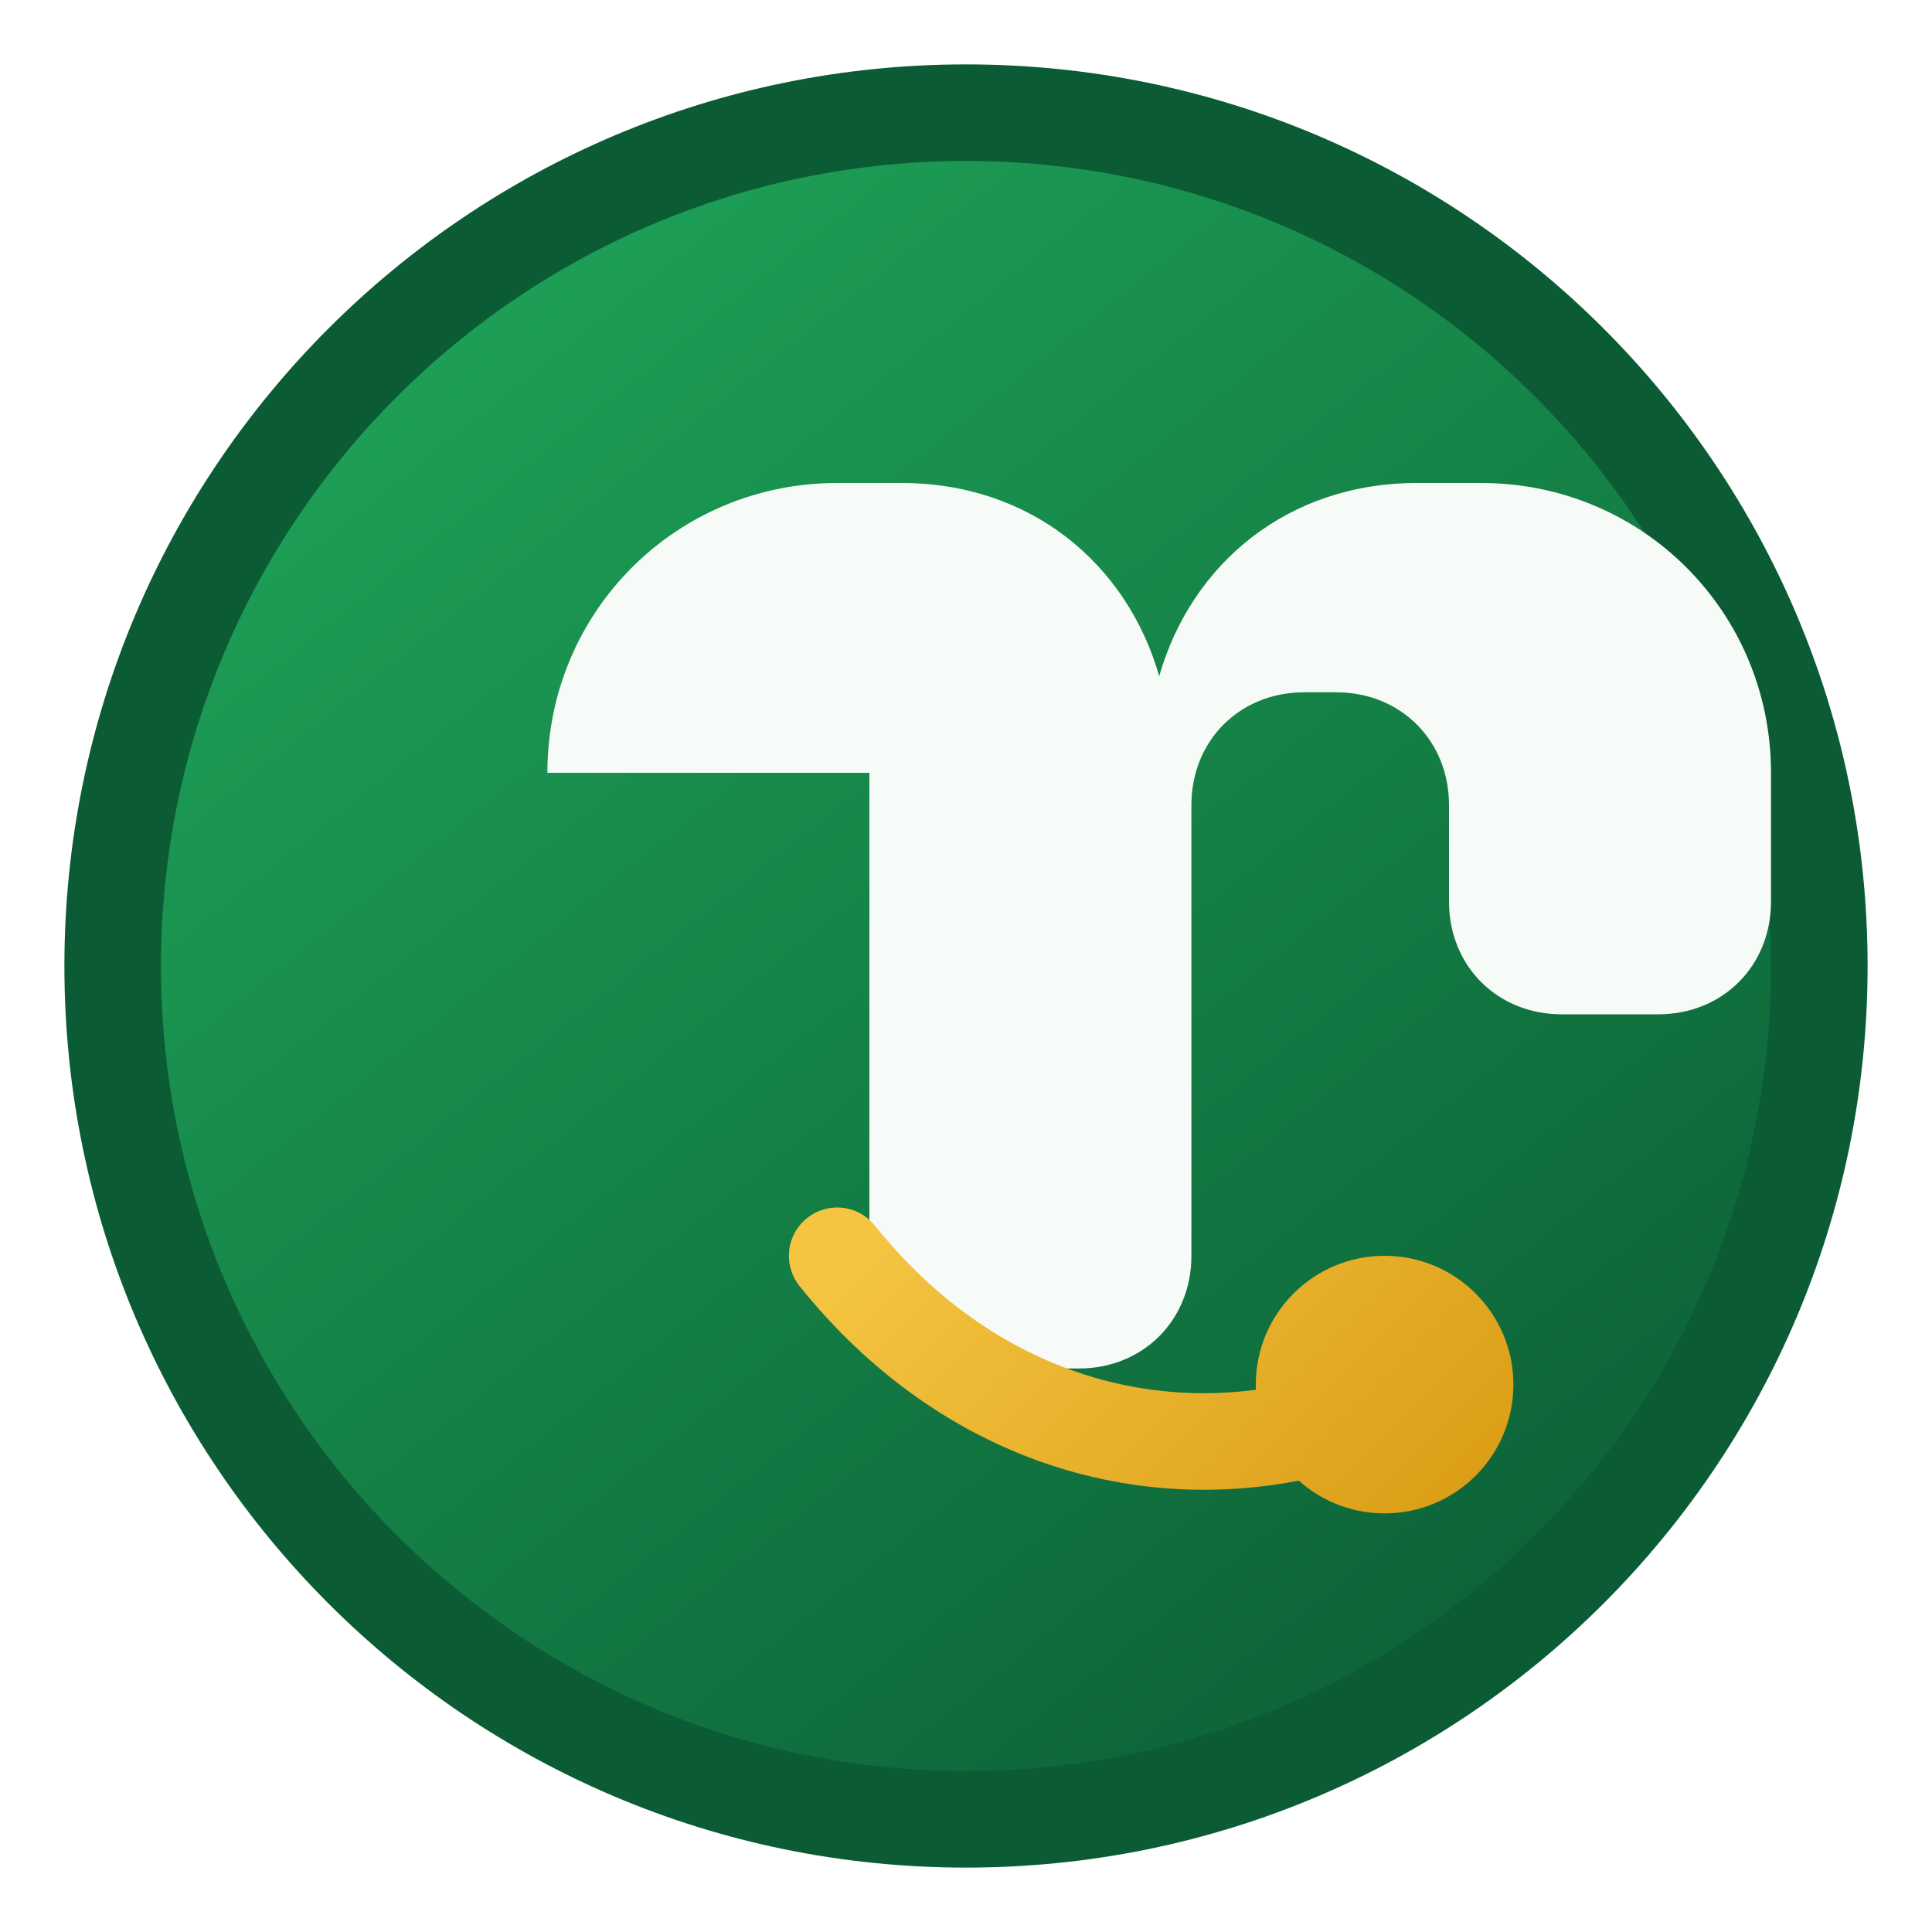
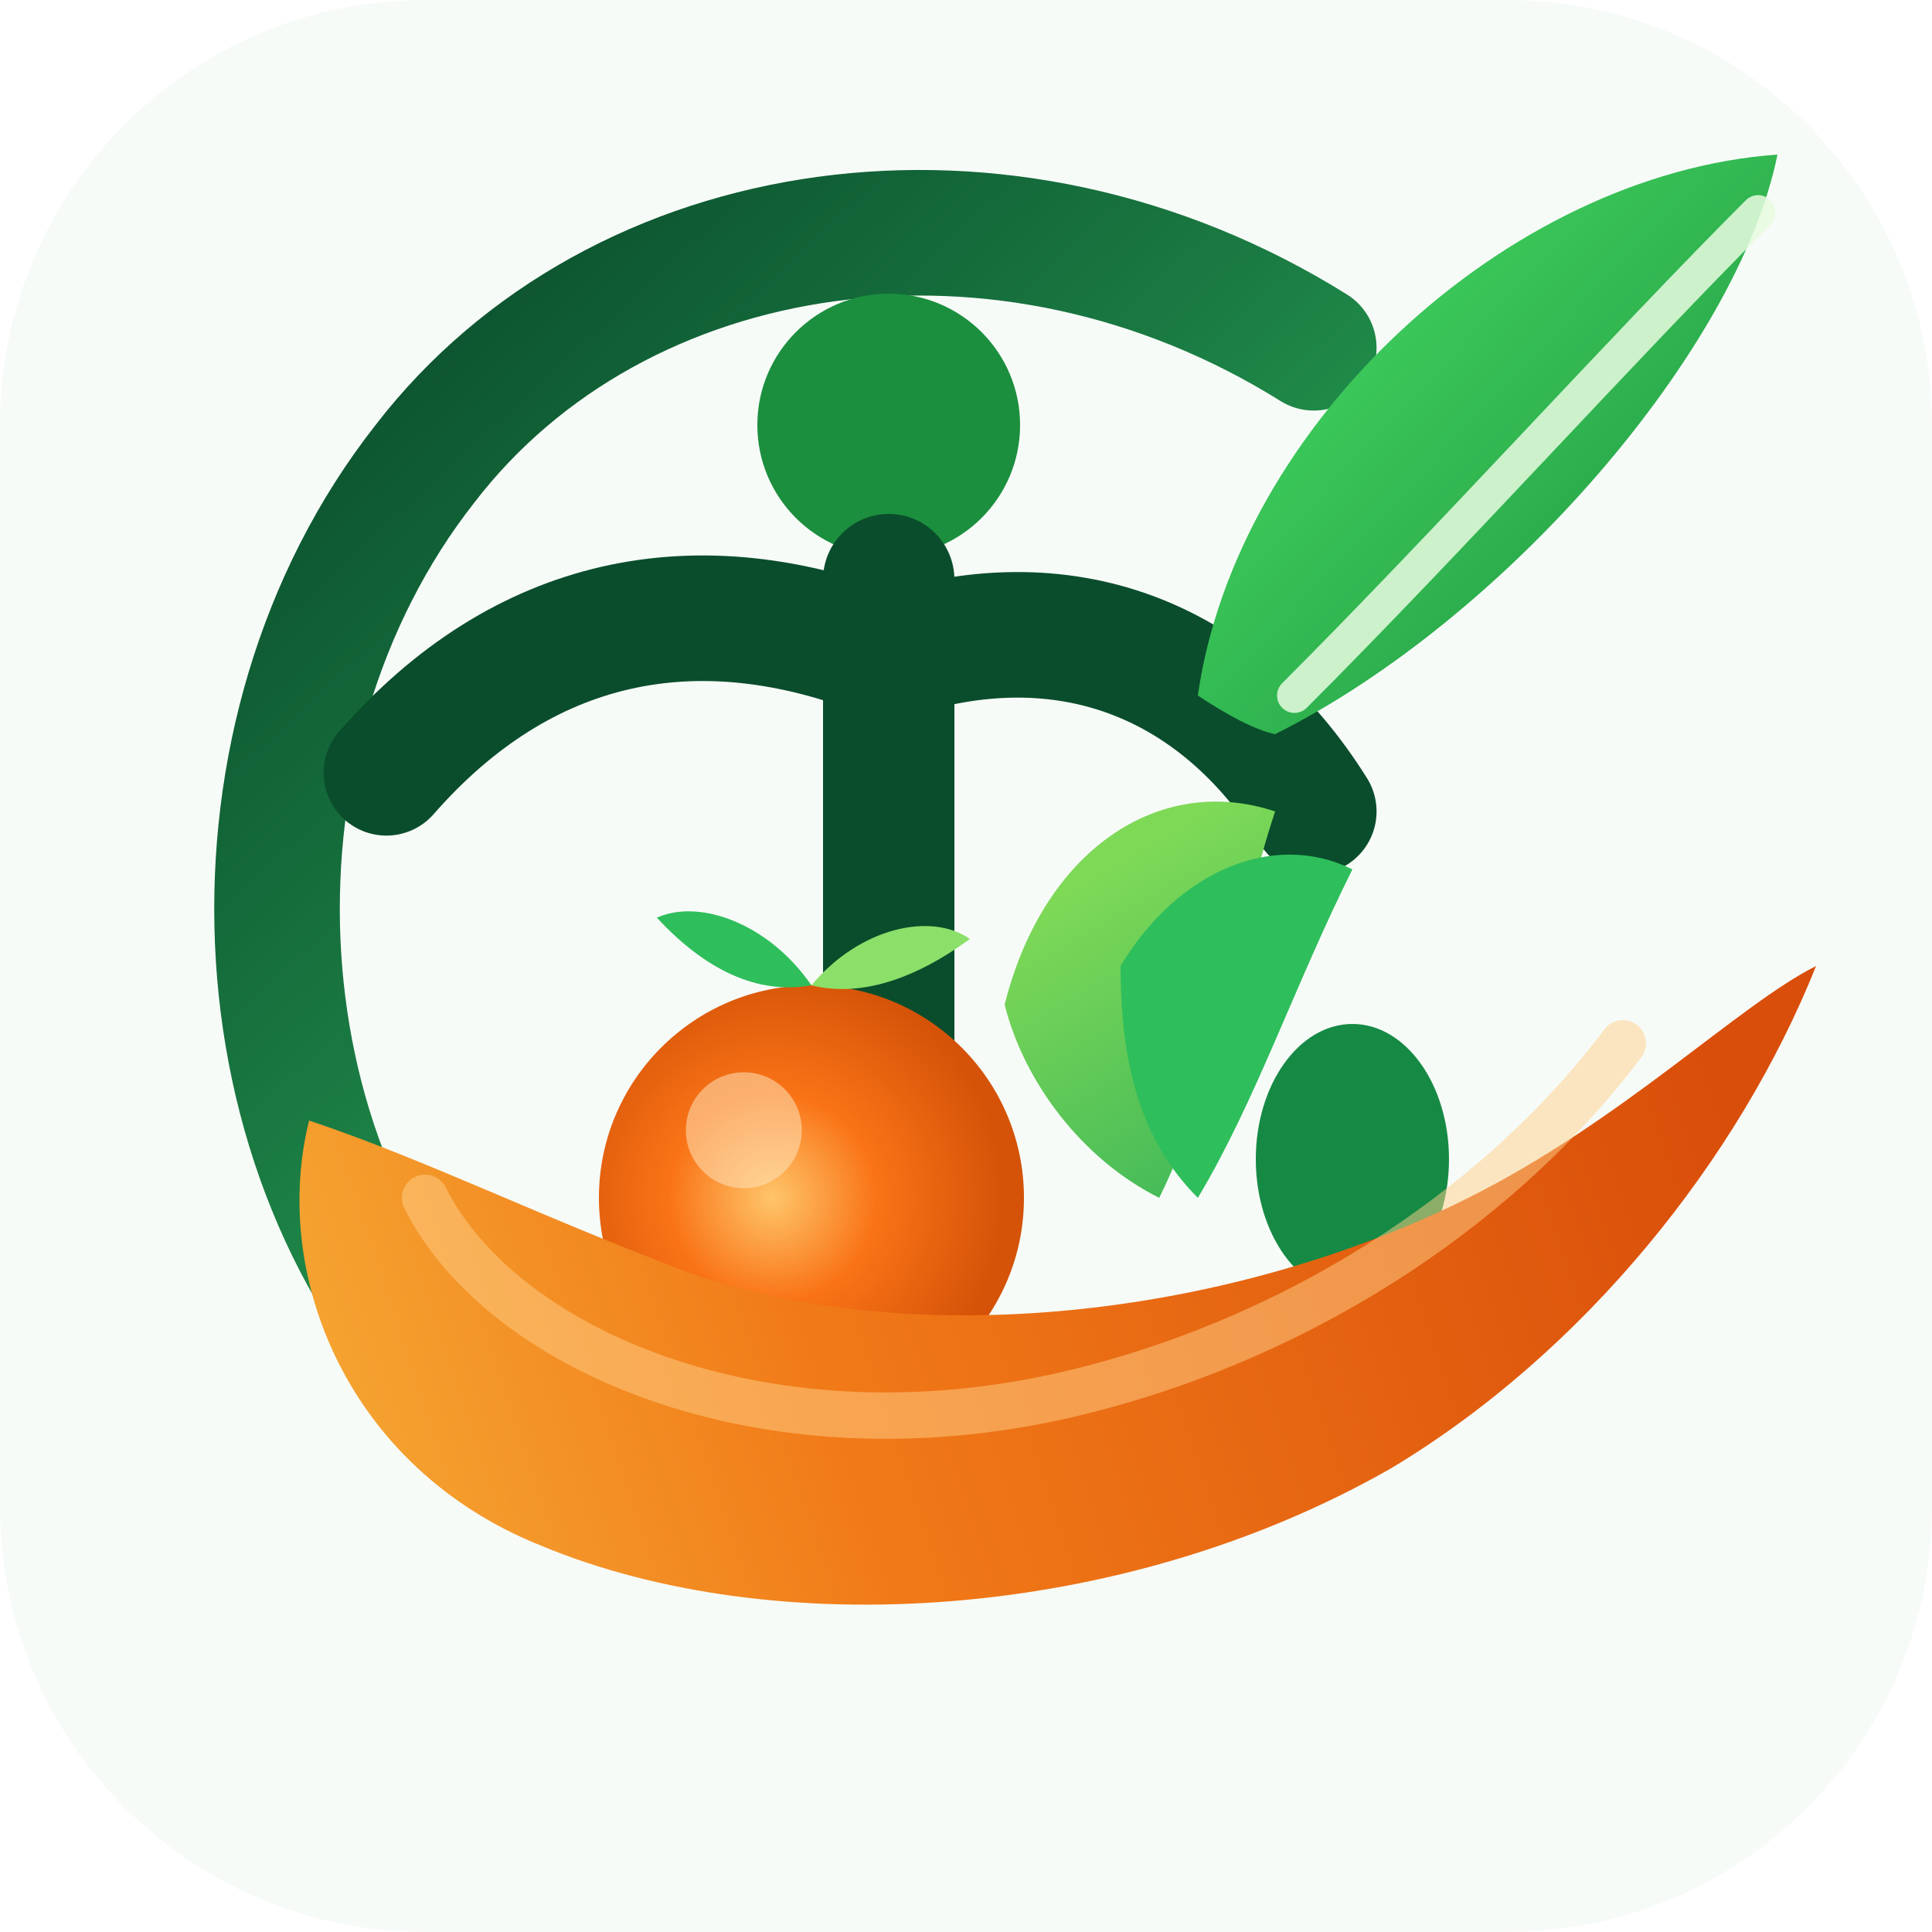
- <svg xmlns="http://www.w3.org/2000/svg" viewBox="0 0 120 120" fill="none" role="img" aria-label="Youth Huza">
+ <svg xmlns="http://www.w3.org/2000/svg" viewBox="0 0 100 100" fill="none" role="img" aria-label="HUZA FRESH — Powered by Youth Huza">
  <defs>
-     <linearGradient id="yh-leaf" x1="20" y1="10" x2="100" y2="110" gradientUnits="userSpaceOnUse">
-       <stop stop-color="#1FA65A" />
-       <stop offset="1" stop-color="#0B5C34" />
+     <linearGradient id="arc" x1="12" y1="20" x2="58" y2="70" gradientUnits="userSpaceOnUse">
+       <stop stop-color="#0A4D2C" />
+       <stop offset="0.45" stop-color="#1A7A42" />
+       <stop offset="1" stop-color="#2FBE5C" />
    </linearGradient>
-     <linearGradient id="yh-gold" x1="60" y1="70" x2="95" y2="105" gradientUnits="userSpaceOnUse">
-       <stop stop-color="#F5C542" />
-       <stop offset="1" stop-color="#D4920A" />
+     <linearGradient id="leaf" x1="52" y1="8" x2="88" y2="42" gradientUnits="userSpaceOnUse">
+       <stop stop-color="#9AE66F" />
+       <stop offset="0.4" stop-color="#3CC95A" />
+       <stop offset="1" stop-color="#1B8F3E" />
+     </linearGradient>
+     <linearGradient id="hand" x1="10" y1="78" x2="88" y2="52" gradientUnits="userSpaceOnUse">
+       <stop stop-color="#F6B23A" />
+       <stop offset="0.4" stop-color="#F17A18" />
+       <stop offset="1" stop-color="#D94E0A" />
+     </linearGradient>
+     <radialGradient id="fruit" cx="40" cy="62" r="12" gradientUnits="userSpaceOnUse">
+       <stop stop-color="#FFC56A" />
+       <stop offset="0.45" stop-color="#F97316" />
+       <stop offset="1" stop-color="#D45308" />
+     </radialGradient>
+     <linearGradient id="veg" x1="52" y1="48" x2="66" y2="72" gradientUnits="userSpaceOnUse">
+       <stop stop-color="#7ED957" />
+       <stop offset="1" stop-color="#1FA65A" />
    </linearGradient>
  </defs>
-   <circle cx="60" cy="60" r="56" fill="#0B5C34" />
-   <circle cx="60" cy="60" r="50" fill="url(#yh-leaf)" />
-   <path d="M34 48c0-10 8-18 18-18h4c8 0 14 5 16 12 2-7 8-12 16-12h4c10 0 18 8 18 18v8c0 4-3 7-7 7h-6c-4 0-7-3-7-7v-6c0-4-3-7-7-7h-2c-4 0-7 3-7 7v28c0 4-3 7-7 7h-6c-4 0-7-3-7-7V48z" fill="#F7FBF8" />
-   <path d="M52 78c8 10 20 14 32 10" stroke="url(#yh-gold)" stroke-width="6" stroke-linecap="round" />
-   <circle cx="86" cy="86" r="8" fill="url(#yh-gold)" />
+   <rect width="100" height="100" rx="22" fill="#F7FBF8" />
+   <path d="M24 72C12 60 11 38 22 24C32 11 52 8 68 18" stroke="url(#arc)" stroke-width="6.5" stroke-linecap="round" />
+   <circle cx="46" cy="22" r="6.8" fill="#1B8F3E" />
+   <path d="M46 30V58" stroke="#0A4D2C" stroke-width="6.8" stroke-linecap="round" />
+   <path d="M46 34C36 30 27 32 20 40" stroke="#0A4D2C" stroke-width="6.5" stroke-linecap="round" />
+   <path d="M46 34C55 31 63 34 68 42" stroke="#0A4D2C" stroke-width="6.5" stroke-linecap="round" />
+   <path d="M66 38C78 32 90 18 92 8C78 9 64 22 62 36C63.5 37 65 37.8 66 38Z" fill="url(#leaf)" />
+   <path d="M67 36C75 28 84 18 91 11" stroke="#E8FBE0" stroke-width="1.8" stroke-linecap="round" opacity="0.85" />
+   <path d="M52 52C54 44 60 40 66 42C64 48 63 56 60 62C56 60 53 56 52 52Z" fill="url(#veg)" />
+   <path d="M58 50C61 45 66 43 70 45C67 51 65 57 62 62C59 59 58 55 58 50Z" fill="#2FBE5C" />
+   <ellipse cx="70" cy="60" rx="5" ry="7" fill="#168A45" />
+   <circle cx="42" cy="62" r="11" fill="url(#fruit)" />
+   <circle cx="38.5" cy="58.5" r="3" fill="#FFE2B8" opacity="0.55" />
+   <path d="M42 51C39.8 47.8 36.2 46.5 34 47.5C36.5 50.2 39.2 51.5 42 51Z" fill="#2FBE5C" />
+   <path d="M42 51C44.5 48 48.2 47.2 50.2 48.6C47.2 50.8 44.4 51.6 42 51Z" fill="#8BE06A" />
+   <path d="M16 58C14 66 18 76 28 80C40 85 58 84 72 76C82 70 90 60 94 50C90 52 84 58 76 62C64 68 48 70 36 66C28 63 22 60 16 58Z" fill="url(#hand)" />
+   <path d="M22 62C26 70 40 76 56 72C68 69 78 62 84 54" stroke="#FFD08A" stroke-width="2.4" stroke-linecap="round" opacity="0.5" />
</svg>
